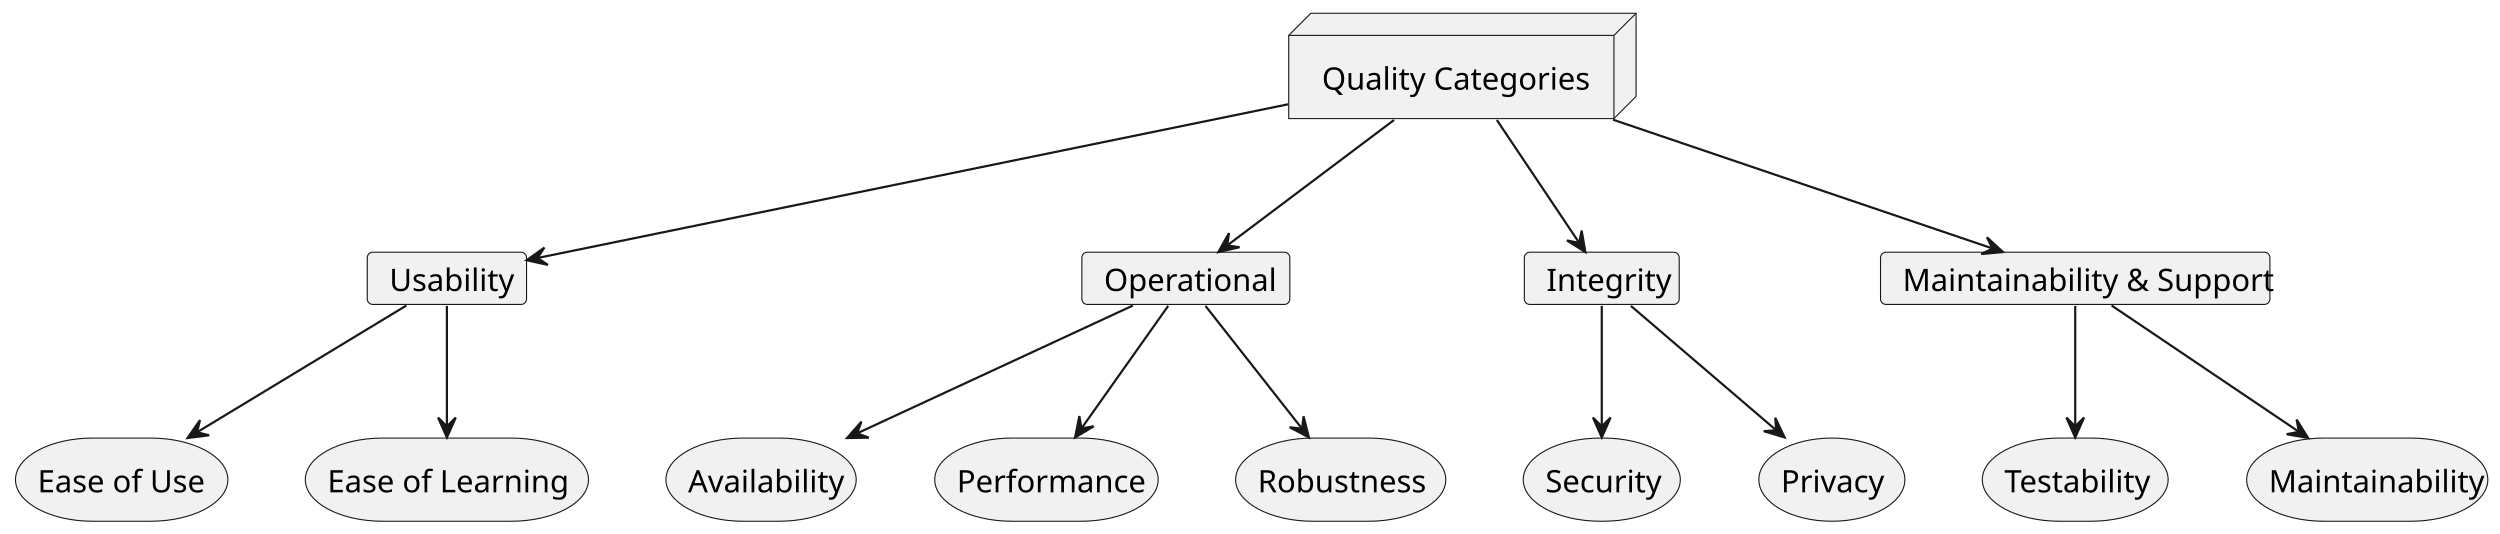
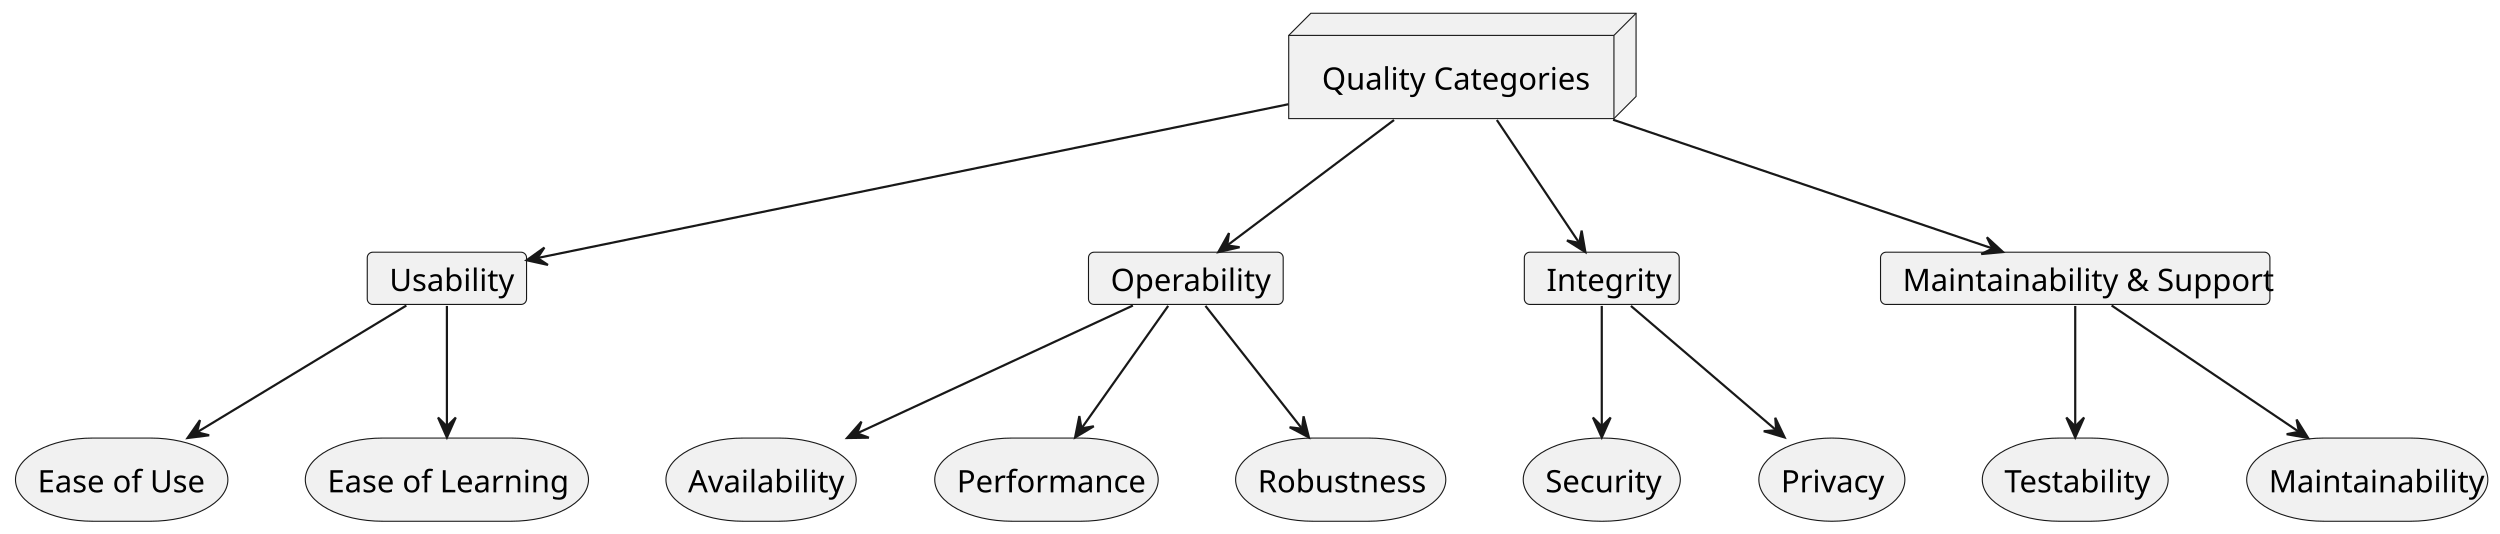
<svg xmlns="http://www.w3.org/2000/svg" contentStyleType="text/css" height="241px" preserveAspectRatio="none" style="width:1130px;height:241px;background:#FFFFFF;" version="1.1" viewBox="0 0 1130 241" width="1130px" zoomAndPan="magnify">
  <defs />
  <g>
    <g id="elem_Quality">
      <polygon fill="#F1F1F1" points="582.5,16,592.5,6,739.5,6,739.5,43.609,729.5,53.609,582.5,53.609,582.5,16" style="stroke:#181818;stroke-width:0.5;" />
      <line style="stroke:#181818;stroke-width:0.5;" x1="729.5" x2="739.5" y1="16" y2="6" />
      <line style="stroke:#181818;stroke-width:0.5;" x1="582.5" x2="729.5" y1="16" y2="16" />
      <line style="stroke:#181818;stroke-width:0.5;" x1="729.5" x2="729.5" y1="16" y2="53.609" />
      <text fill="#000000" font-family="sans-serif" font-size="14" lengthAdjust="spacing" textLength="117" x="597.5" y="40.533">Quality Categories</text>
    </g>
    <g id="elem_Usability">
      <rect fill="#F1F1F1" height="23.609" rx="2.5" ry="2.5" style="stroke:#181818;stroke-width:0.5;" width="72" x="166" y="114" />
      <text fill="#000000" font-family="sans-serif" font-size="14" lengthAdjust="spacing" textLength="52" x="176" y="131.533">Usability</text>
    </g>
    <g id="elem_EoU">
      <rect fill="#F1F1F1" height="37.609" rx="35" ry="35" style="stroke:#181818;stroke-width:0.5;" width="96" x="7" y="198" />
      <text fill="#000000" font-family="sans-serif" font-size="14" lengthAdjust="spacing" textLength="76" x="17" y="222.533">Ease of Use</text>
    </g>
    <g id="elem_EoL">
      <rect fill="#F1F1F1" height="37.609" rx="35" ry="35" style="stroke:#181818;stroke-width:0.5;" width="128" x="138" y="198" />
      <text fill="#000000" font-family="sans-serif" font-size="14" lengthAdjust="spacing" textLength="108" x="148" y="222.533">Ease of Learning</text>
    </g>
-     <g id="elem_Operational">
-       <rect fill="#F1F1F1" height="23.609" rx="2.5" ry="2.5" style="stroke:#181818;stroke-width:0.5;" width="94" x="489" y="114" />
-       <text fill="#000000" font-family="sans-serif" font-size="14" lengthAdjust="spacing" textLength="74" x="499" y="131.533">Operational</text>
+     <g id="elem_Operability">
+       <rect fill="#F1F1F1" height="23.609" rx="2.5" ry="2.5" style="stroke:#181818;stroke-width:0.5;" width="88" x="492" y="114" />
+       <text fill="#000000" font-family="sans-serif" font-size="14" lengthAdjust="spacing" textLength="68" x="502" y="131.533">Operability</text>
    </g>
    <g id="elem_Availability">
      <rect fill="#F1F1F1" height="37.609" rx="35" ry="35" style="stroke:#181818;stroke-width:0.5;" width="86" x="301" y="198" />
      <text fill="#000000" font-family="sans-serif" font-size="14" lengthAdjust="spacing" textLength="66" x="311" y="222.533">Availability</text>
    </g>
    <g id="elem_Performance">
      <rect fill="#F1F1F1" height="37.609" rx="35" ry="35" style="stroke:#181818;stroke-width:0.5;" width="101" x="422.5" y="198" />
      <text fill="#000000" font-family="sans-serif" font-size="14" lengthAdjust="spacing" textLength="81" x="432.5" y="222.533">Performance</text>
    </g>
    <g id="elem_Robustness">
      <rect fill="#F1F1F1" height="37.609" rx="35" ry="35" style="stroke:#181818;stroke-width:0.5;" width="95" x="558.5" y="198" />
      <text fill="#000000" font-family="sans-serif" font-size="14" lengthAdjust="spacing" textLength="75" x="568.5" y="222.533">Robustness</text>
    </g>
    <g id="elem_Integrity">
      <rect fill="#F1F1F1" height="23.609" rx="2.5" ry="2.5" style="stroke:#181818;stroke-width:0.5;" width="70" x="689" y="114" />
      <text fill="#000000" font-family="sans-serif" font-size="14" lengthAdjust="spacing" textLength="50" x="699" y="131.533">Integrity</text>
    </g>
    <g id="elem_Sec">
      <rect fill="#F1F1F1" height="37.609" rx="35" ry="35" style="stroke:#181818;stroke-width:0.5;" width="71" x="688.5" y="198" />
      <text fill="#000000" font-family="sans-serif" font-size="14" lengthAdjust="spacing" textLength="51" x="698.5" y="222.533">Security</text>
    </g>
    <g id="elem_Priv">
      <rect fill="#F1F1F1" height="37.609" rx="35" ry="35" style="stroke:#181818;stroke-width:0.5;" width="66" x="795" y="198" />
      <text fill="#000000" font-family="sans-serif" font-size="14" lengthAdjust="spacing" textLength="46" x="805" y="222.533">Privacy</text>
    </g>
    <g id="elem_MaS">
      <rect fill="#F1F1F1" height="23.609" rx="2.5" ry="2.5" style="stroke:#181818;stroke-width:0.5;" width="176" x="850" y="114" />
      <text fill="#000000" font-family="sans-serif" font-size="14" lengthAdjust="spacing" textLength="156" x="860" y="131.533">Maintainability &amp; Support</text>
    </g>
    <g id="elem_Testability">
      <rect fill="#F1F1F1" height="37.609" rx="35" ry="35" style="stroke:#181818;stroke-width:0.5;" width="84" x="896" y="198" />
      <text fill="#000000" font-family="sans-serif" font-size="14" lengthAdjust="spacing" textLength="64" x="906" y="222.533">Testability</text>
    </g>
    <g id="elem_Maintainability">
      <rect fill="#F1F1F1" height="37.609" rx="35" ry="35" style="stroke:#181818;stroke-width:0.5;" width="109" x="1015.5" y="198" />
      <text fill="#000000" font-family="sans-serif" font-size="14" lengthAdjust="spacing" textLength="89" x="1025.5" y="222.533">Maintainability</text>
    </g>
-     <g id="link_Quality_Operational">
-       <path d="M630.1,54.24 C606.48,72 574.68,95.91 554.76,110.89 " fill="none" id="Quality-to-Operational" style="stroke:#181818;stroke-width:1.0;" />
+     <g id="link_Quality_Operability">
+       <path d="M630.1,54.24 C606.48,72 574.68,95.91 554.76,110.89 " fill="none" id="Quality-to-Operability" style="stroke:#181818;stroke-width:1.0;" />
      <polygon fill="#181818" points="550.7,113.94,560.3,111.74,554.7,110.94,555.5,105.34,550.7,113.94" style="stroke:#181818;stroke-width:1.0;" />
    </g>
    <g id="link_Quality_Integrity">
      <path d="M676.57,54.24 C688.13,71.48 703.57,94.52 713.65,109.55 " fill="none" id="Quality-to-Integrity" style="stroke:#181818;stroke-width:1.0;" />
      <polygon fill="#181818" points="716.59,113.94,714.903,104.237,713.807,109.786,708.257,108.69,716.59,113.94" style="stroke:#181818;stroke-width:1.0;" />
    </g>
    <g id="link_Quality_Usability">
      <path d="M582.36,47.11 C484.16,67.22 319.82,100.87 243.4,116.52 " fill="none" id="Quality-to-Usability" style="stroke:#181818;stroke-width:1.0;" />
      <polygon fill="#181818" points="238.05,117.62,247.668,119.74,242.949,116.62,246.068,111.901,238.05,117.62" style="stroke:#181818;stroke-width:1.0;" />
    </g>
    <g id="link_Quality_MaS">
      <path d="M729.12,54.12 C783.1,72.44 856.52,97.35 900.4,112.24 " fill="none" id="Quality-to-MaS" style="stroke:#181818;stroke-width:1.0;" />
      <polygon fill="#181818" points="905.34,113.92,898.091,107.253,900.602,112.322,895.534,114.833,905.34,113.92" style="stroke:#181818;stroke-width:1.0;" />
    </g>
    <g id="link_Usability_EoU">
      <path d="M183.68,138.09 C160.16,152.33 118.86,177.34 89.39,195.18 " fill="none" id="Usability-to-EoU" style="stroke:#181818;stroke-width:1.0;" />
      <polygon fill="#181818" points="84.77,197.98,94.541,196.741,89.047,195.391,90.398,189.897,84.77,197.98" style="stroke:#181818;stroke-width:1.0;" />
    </g>
    <g id="link_Usability_EoL">
      <path d="M202,138.27 C202,151.84 202,174.97 202,192.48 " fill="none" id="Usability-to-EoL" style="stroke:#181818;stroke-width:1.0;" />
      <polygon fill="#181818" points="202,197.72,206,188.72,202,192.72,198,188.72,202,197.72" style="stroke:#181818;stroke-width:1.0;" />
    </g>
-     <g id="link_Operational_Availability">
-       <path d="M512.07,138.09 C480.97,152.51 426.07,177.96 387.5,195.83 " fill="none" id="Operational-to-Availability" style="stroke:#181818;stroke-width:1.0;" />
+     <g id="link_Operability_Availability">
+       <path d="M512.07,138.09 C480.97,152.51 426.07,177.96 387.5,195.83 " fill="none" id="Operability-to-Availability" style="stroke:#181818;stroke-width:1.0;" />
      <polygon fill="#181818" points="382.88,197.98,392.728,197.834,387.418,195.882,389.371,190.573,382.88,197.98" style="stroke:#181818;stroke-width:1.0;" />
    </g>
-     <g id="link_Operational_Performance">
-       <path d="M528.02,138.27 C518.25,152.07 501.48,175.77 489.01,193.38 " fill="none" id="Operational-to-Performance" style="stroke:#181818;stroke-width:1.0;" />
+     <g id="link_Operability_Performance">
+       <path d="M528.02,138.27 C518.25,152.07 501.48,175.77 489.01,193.38 " fill="none" id="Operability-to-Performance" style="stroke:#181818;stroke-width:1.0;" />
      <polygon fill="#181818" points="485.94,197.72,494.399,192.676,488.825,193.636,487.865,188.061,485.94,197.72" style="stroke:#181818;stroke-width:1.0;" />
    </g>
-     <g id="link_Operational_Robustness">
-       <path d="M544.87,138.27 C555.72,152.07 574.36,175.77 588.21,193.38 " fill="none" id="Operational-to-Robustness" style="stroke:#181818;stroke-width:1.0;" />
+     <g id="link_Operability_Robustness">
+       <path d="M544.87,138.27 C555.72,152.07 574.36,175.77 588.21,193.38 " fill="none" id="Operability-to-Robustness" style="stroke:#181818;stroke-width:1.0;" />
      <polygon fill="#181818" points="591.62,197.72,589.206,188.172,588.532,193.788,582.915,193.113,591.62,197.72" style="stroke:#181818;stroke-width:1.0;" />
    </g>
    <g id="link_Integrity_Sec">
      <path d="M724,138.27 C724,151.84 724,174.97 724,192.48 " fill="none" id="Integrity-to-Sec" style="stroke:#181818;stroke-width:1.0;" />
      <polygon fill="#181818" points="724,197.72,728,188.72,724,192.72,720,188.72,724,197.72" style="stroke:#181818;stroke-width:1.0;" />
    </g>
    <g id="link_Integrity_Priv">
      <path d="M737.17,138.27 C753.57,152.3 781.93,176.58 802.61,194.27 " fill="none" id="Integrity-to-Priv" style="stroke:#181818;stroke-width:1.0;" />
      <polygon fill="#181818" points="806.64,197.72,802.41,188.826,802.844,194.466,797.203,194.9,806.64,197.72" style="stroke:#181818;stroke-width:1.0;" />
    </g>
    <g id="link_MaS_Maintainability">
      <path d="M954.45,138.09 C975.57,152.33 1012.66,177.34 1039.12,195.18 " fill="none" id="MaS-to-Maintainability" style="stroke:#181818;stroke-width:1.0;" />
      <polygon fill="#181818" points="1043.27,197.98,1038.053,189.626,1039.127,195.18,1033.573,196.254,1043.27,197.98" style="stroke:#181818;stroke-width:1.0;" />
    </g>
    <g id="link_MaS_Testability">
      <path d="M938,138.27 C938,151.84 938,174.97 938,192.48 " fill="none" id="MaS-to-Testability" style="stroke:#181818;stroke-width:1.0;" />
      <polygon fill="#181818" points="938,197.72,942,188.72,938,192.72,934,188.72,938,197.72" style="stroke:#181818;stroke-width:1.0;" />
    </g>
  </g>
</svg>
